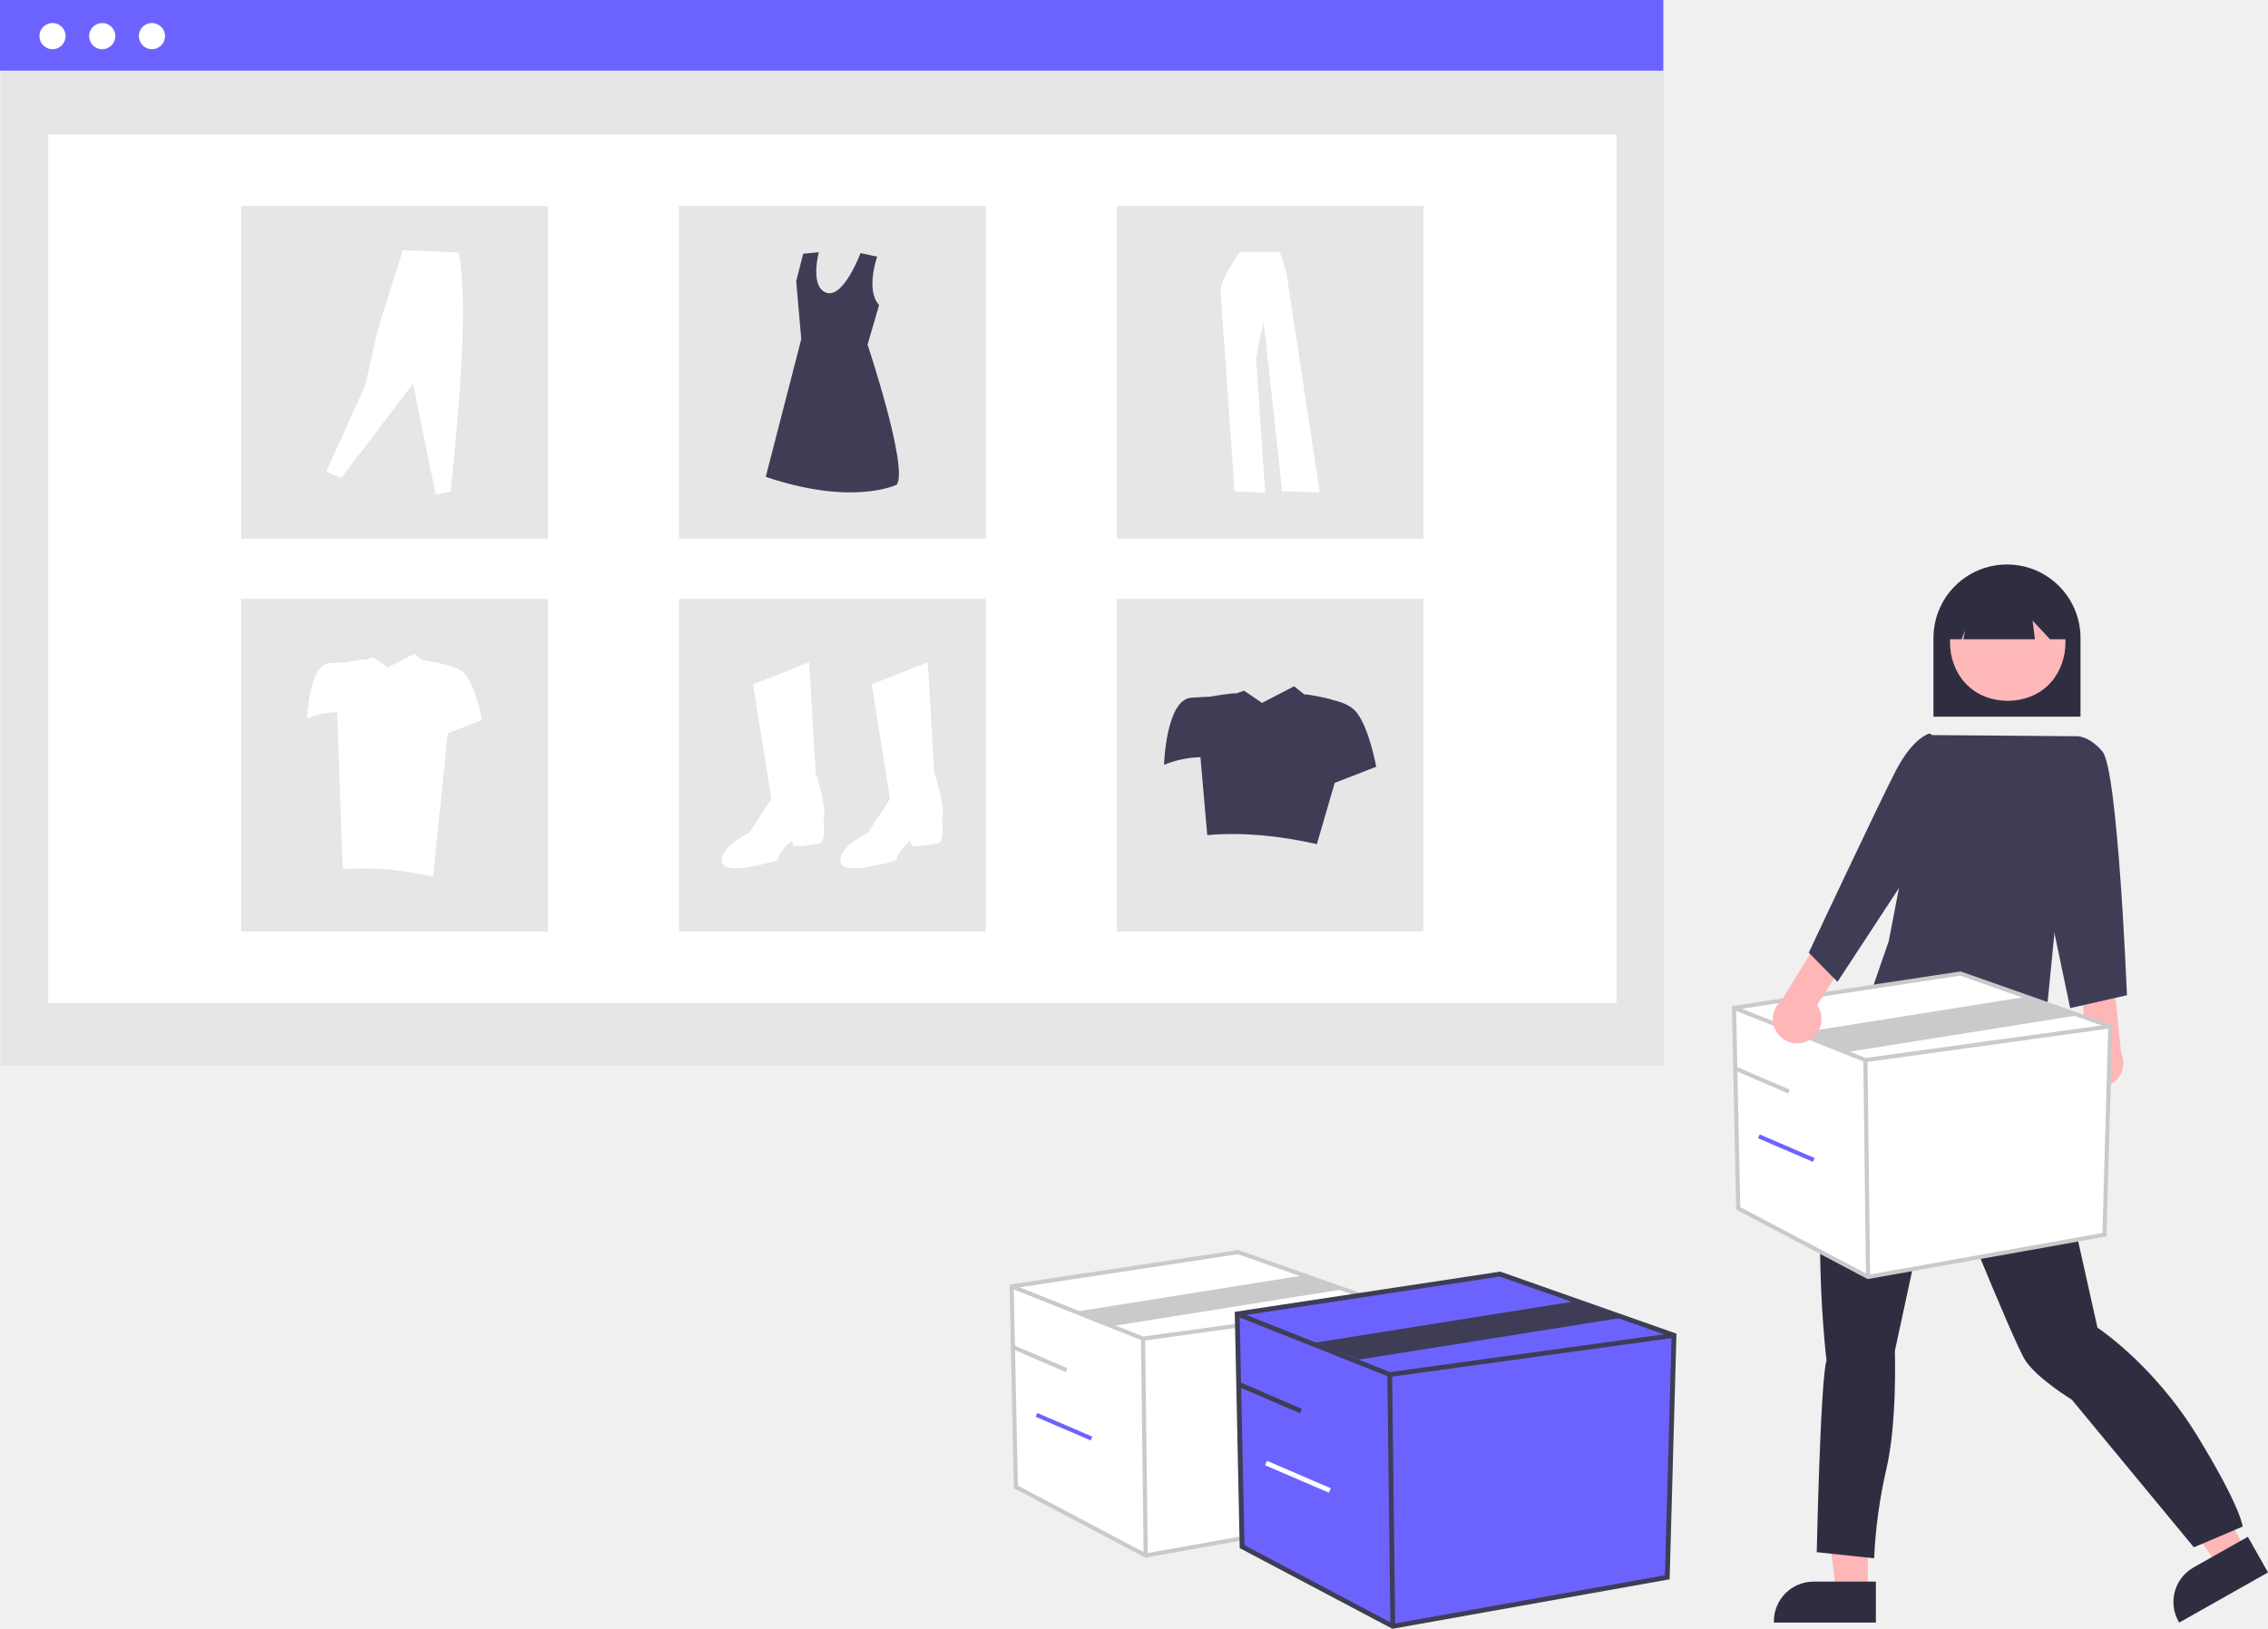
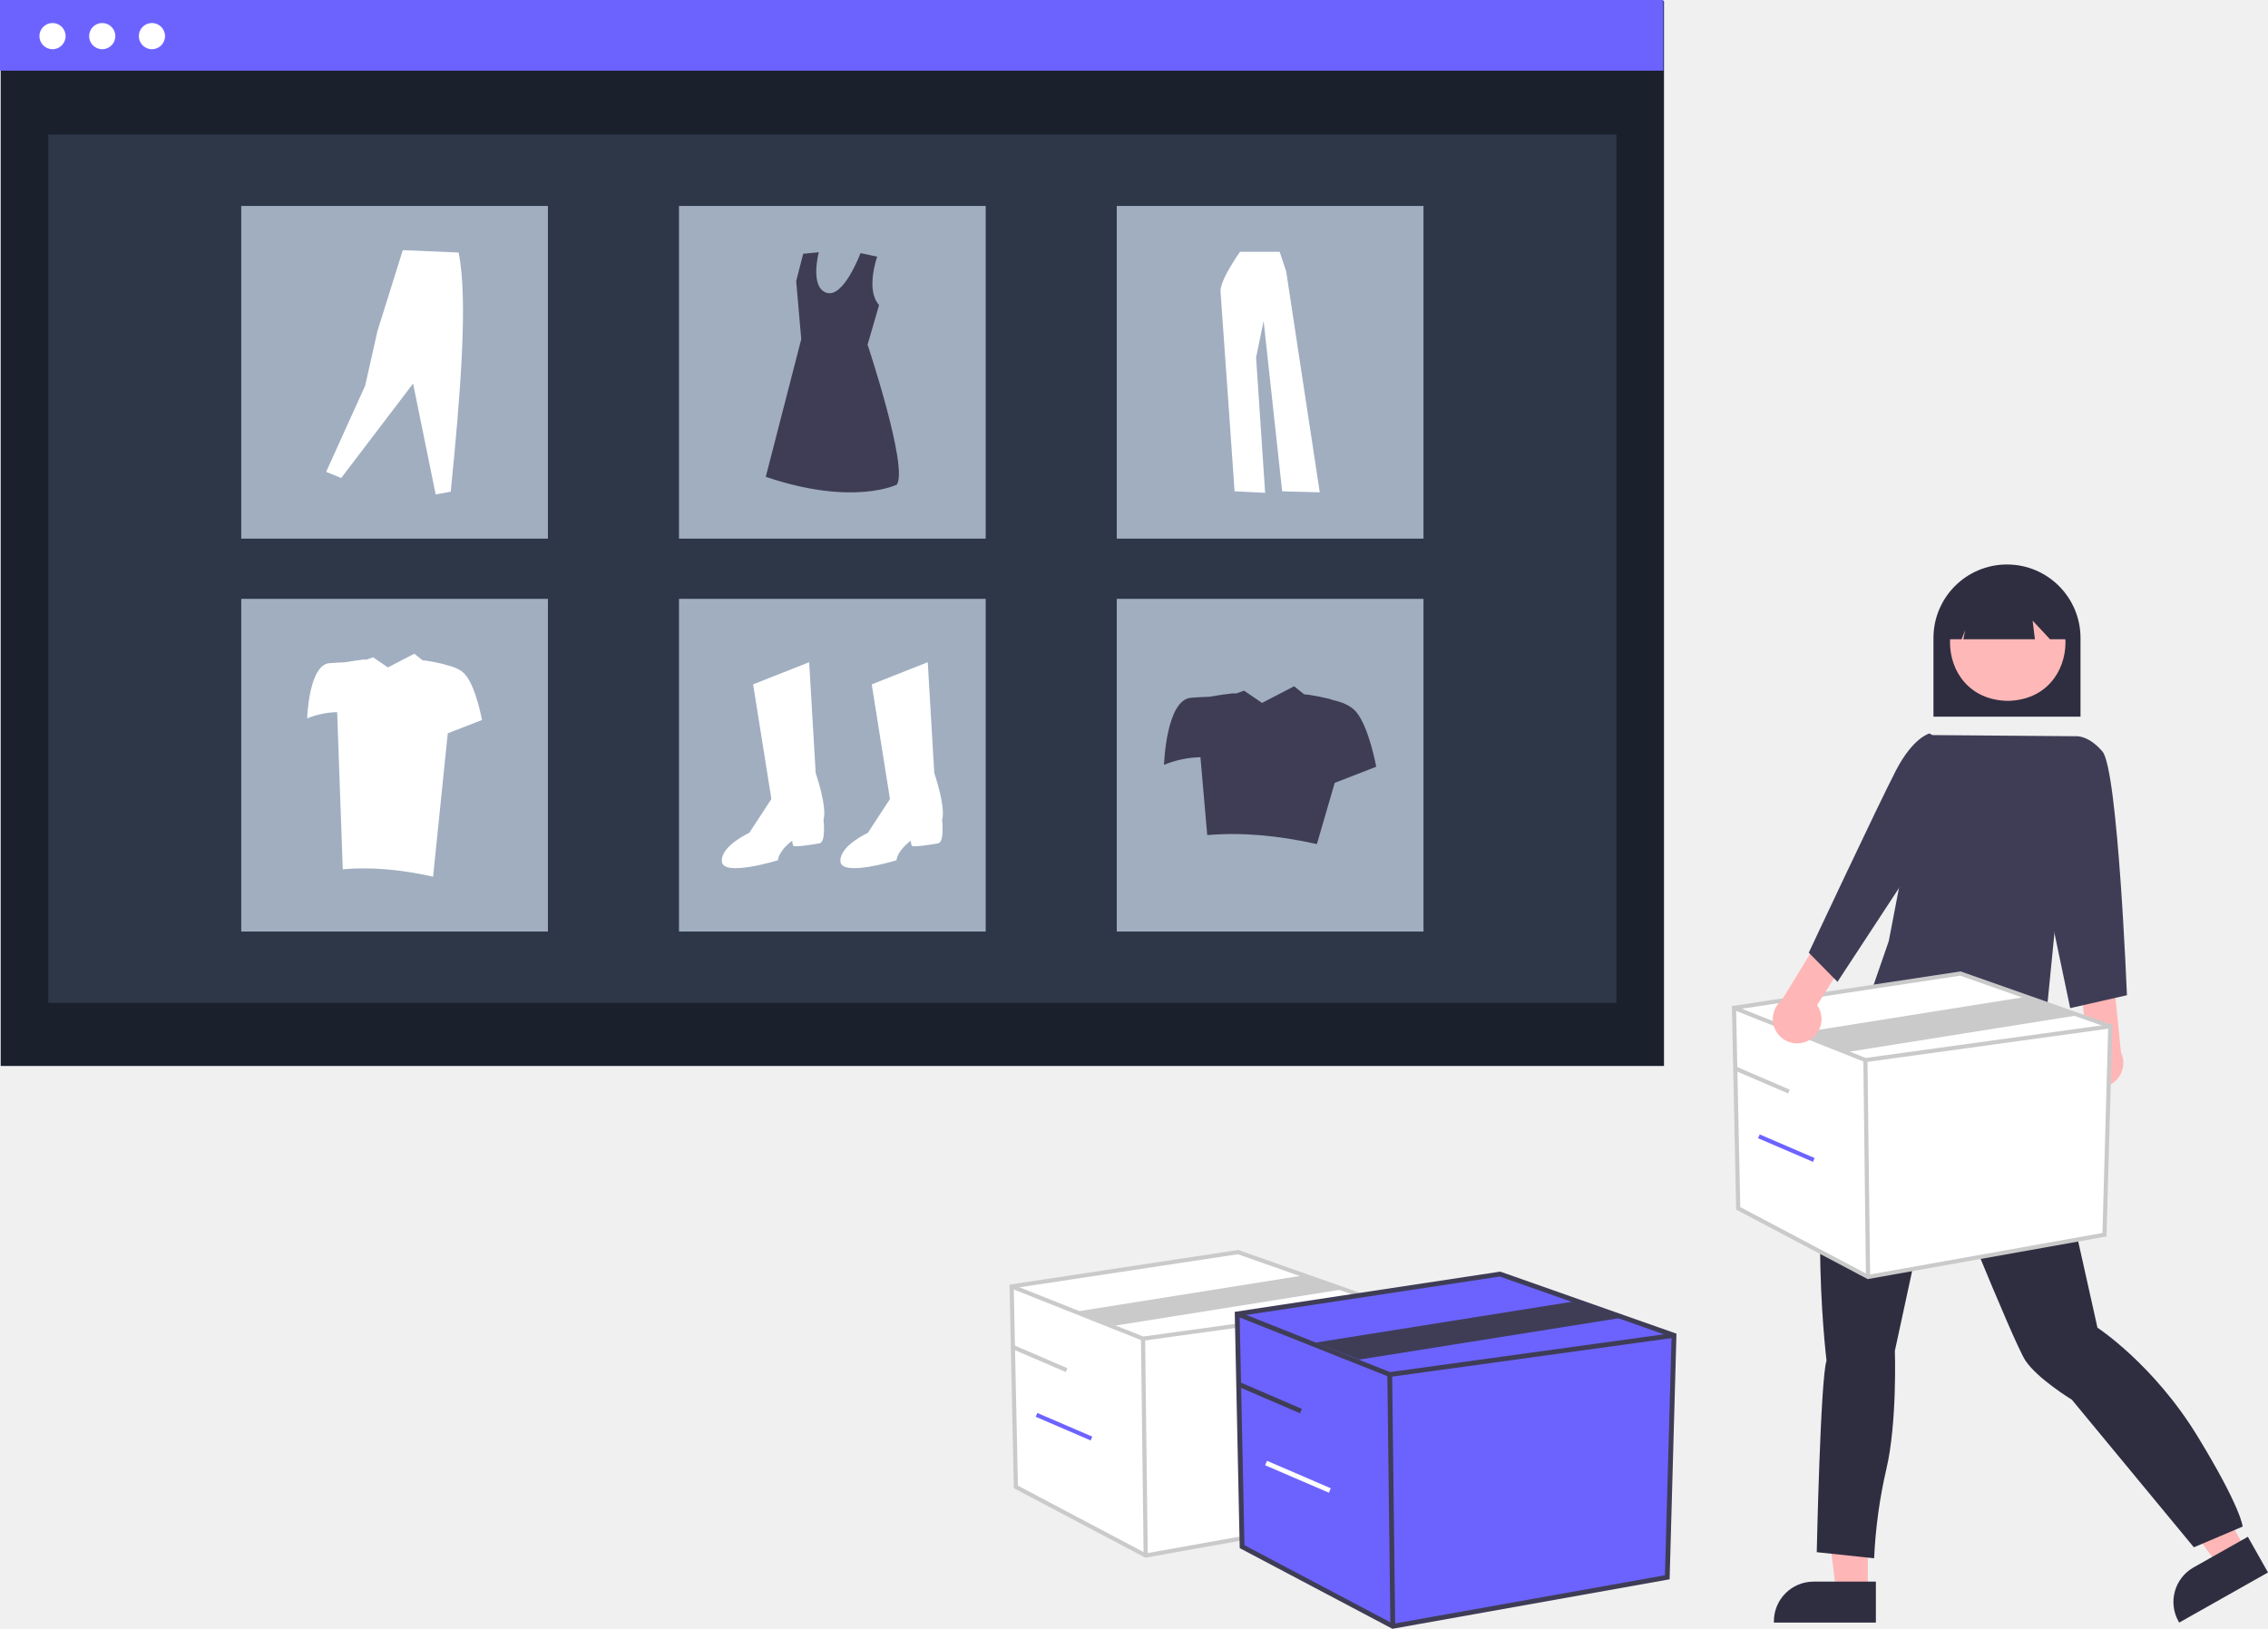
<svg xmlns="http://www.w3.org/2000/svg" data-name="Layer 1" width="879.125" height="631.485" viewBox="0 0 879.125 631.485">
-   <rect id="b93b1ef9-49b5-4354-905b-d9dddde45a10" data-name="Rectangle 338" x="0.275" y="0.365" width="644.725" height="412.91" fill="#e6e6e6" />
-   <rect id="ef7485f9-8ecd-46d9-949e-abdd8aa9e360" data-name="Rectangle 339" x="18.711" y="52.154" width="607.853" height="336.693" fill="#fff" />
+   <rect id="b93b1ef9-49b5-4354-905b-d9dddde45a10" data-name="Rectangle 338" x="0.275" y="0.365" width="644.725" height="412.91" fill="#1A202C" />
+   <rect id="ef7485f9-8ecd-46d9-949e-abdd8aa9e360" data-name="Rectangle 339" x="18.711" y="52.154" width="607.853" height="336.693" fill="#2D3748" />
  <rect id="b4c2a7ec-beab-40bc-b587-23a202562f78" data-name="Rectangle 340" width="644.725" height="27.39" fill="#6c63ff" />
  <circle id="bd6d3ebf-cb6f-4fcb-b7cd-ad5a287d3324" data-name="Ellipse 513" cx="20.355" cy="14.004" r="5.077" fill="#fff" />
  <circle id="efb1158e-7a7d-4adb-9063-fc7dc50c76d5" data-name="Ellipse 514" cx="39.624" cy="14.004" r="5.077" fill="#fff" />
  <circle id="b51f9e19-f36b-4f29-afd5-008bb0fc20dd" data-name="Ellipse 515" cx="58.893" cy="14.004" r="5.077" fill="#fff" />
-   <rect id="b636d421-4358-445b-b124-1d058e78c733" data-name="Rectangle 341" x="93.5" y="79.848" width="118.887" height="128.982" fill="#e6e6e6" />
-   <rect id="ab9c902d-64a9-4a2b-a9ec-6dc7022c80f6" data-name="Rectangle 342" x="263.193" y="79.848" width="118.887" height="128.982" fill="#e6e6e6" />
-   <rect id="f4a232af-026e-479b-8040-5c62e5965d9e" data-name="Rectangle 343" x="432.885" y="79.848" width="118.887" height="128.982" fill="#e6e6e6" />
-   <rect id="ada16aa4-f84d-4851-87ee-a2852d96226a" data-name="Rectangle 344" x="93.5" y="232.176" width="118.887" height="128.982" fill="#e6e6e6" />
-   <rect id="ebfcbe07-3b81-4d69-a4f5-6a8318d20e8d" data-name="Rectangle 345" x="263.193" y="232.176" width="118.887" height="128.982" fill="#e6e6e6" />
-   <rect id="ead16b6d-d132-49a9-a42f-1f570e523a46" data-name="Rectangle 346" x="432.885" y="232.176" width="118.887" height="128.982" fill="#e6e6e6" />
+   <rect id="b636d421-4358-445b-b124-1d058e78c733" data-name="Rectangle 341" x="93.5" y="79.848" width="118.887" height="128.982" fill="#A0AEC0" />
+   <rect id="ab9c902d-64a9-4a2b-a9ec-6dc7022c80f6" data-name="Rectangle 342" x="263.193" y="79.848" width="118.887" height="128.982" fill="#A0AEC0" />
+   <rect id="f4a232af-026e-479b-8040-5c62e5965d9e" data-name="Rectangle 343" x="432.885" y="79.848" width="118.887" height="128.982" fill="#A0AEC0" />
+   <rect id="ada16aa4-f84d-4851-87ee-a2852d96226a" data-name="Rectangle 344" x="93.5" y="232.176" width="118.887" height="128.982" fill="#A0AEC0" />
+   <rect id="ebfcbe07-3b81-4d69-a4f5-6a8318d20e8d" data-name="Rectangle 345" x="263.193" y="232.176" width="118.887" height="128.982" fill="#A0AEC0" />
+   <rect id="ead16b6d-d132-49a9-a42f-1f570e523a46" data-name="Rectangle 346" x="432.885" y="232.176" width="118.887" height="128.982" fill="#A0AEC0" />
  <path id="ab8ff6e3-f37e-4992-8347-ee905fdba816-70" data-name="Path 2643" d="M452.365,399.583l21.722-8.588,2.526,42.939s4.546,13.134,3.031,18.186c0,0,1.01,8.588-1.516,9.093s-9.6,1.516-10.1,1.01-.505-2.021-.505-2.021-5.052,3.536-5.557,7.577c0,0-21.217,6.567-21.722.505s10.608-11.114,10.608-11.114l8.588-13.134Z" transform="translate(-160.4375 -134.2577)" fill="#fff" />
  <path id="e647835b-1773-4993-9de9-376235a5ef39-71" data-name="Path 2644" d="M498.337,399.583l21.719-8.588,2.526,42.939s4.546,13.134,3.031,18.186c0,0,1.01,8.588-1.516,9.093s-9.6,1.516-10.1,1.01-.505-2.021-.505-2.021-5.052,3.536-5.557,7.577c0,0-21.217,6.567-21.722.505s10.608-11.114,10.608-11.114l8.588-13.134Z" transform="translate(-160.4375 -134.2577)" fill="#fff" />
  <path id="ee50e840-b8e9-4cc0-9b2e-64e12816c6e5-72" data-name="Path 2645" d="M500.459,233.768s-4.625,12.924.734,18.752l-4.468,15.353s15.874,47.622,11.339,54.274c0,0-16.932,8.466-50.8-3.024l13.757-53.367-1.965-22.526,2.721-10.583,6.047-.6s-3.628,13.606,3.024,15.723,13.141-15.383,13.141-15.383Z" transform="translate(-160.4375 -134.2577)" fill="#3f3d56" />
  <path id="b668efb4-5504-4326-941b-9be143c4d030-73" data-name="Path 2646" d="M286.858,317.195l5.837,2.388,27.858-36.613,8.755,42.98,5.837-1.061c3.744-37.055,6.8-74.85,3.051-92.726l-21.623-.929-9.816,31.311-4.776,21.225Z" transform="translate(-160.4375 -134.2577)" fill="#fff" />
  <path id="b699d661-049e-451c-8a7e-64343ac1c335-74" data-name="Path 2647" d="M641.115,231.87s-7.966,11.074-7.577,15.543,5.44,77.327,5.44,77.327l11.852.583-3.5-52.458,2.914-14.183,7.189,66.058,14.572.389-13.017-85.681-2.526-7.577Z" transform="translate(-160.4375 -134.2577)" fill="#fff" />
  <path id="a4f25674-ecb7-42aa-ae9a-d508200b11eb-75" data-name="Path 2648" d="M686.138,410.276c-2.115-2.538-5.751-3.91-9.242-4.652.1-.317-10.618-2.532-10.8-2.076l-4.041-3.219-12.417,6.447-6.977-4.75-3.241,1.15c.132-.572-10.061,1.194-10.061,1.194-1.947.07-4.434.192-7.218.406-9.749.75-10.5,26-10.5,26a39.85,39.85,0,0,1,14.113-2.955l2.635,30.2c13.553-1.162,27.767.19,42.5,3.5l6.909-23.74,16.089-6.257S691.138,416.275,686.138,410.276Z" transform="translate(-160.4375 -134.2577)" fill="#3f3d56" />
  <path id="b6d7fb25-d94e-4ba0-9382-3f72a4c565e4-76" data-name="Path 2649" d="M340.878,395.895c-1.743-2.091-4.738-3.222-7.615-3.833.086-.262-8.749-2.086-8.9-1.71l-3.33-2.652-10.229,5.312-5.749-3.913-2.67.948c.109-.471-8.29.983-8.29.983-1.6.058-3.654.158-5.947.335-8.033.618-8.651,21.421-8.651,21.421a32.837,32.837,0,0,1,11.629-2.435l2.171,60.914c11.167-.958,22.879.157,35.015,2.884l5.692-55.59,13.257-5.155S344.997,400.84,340.878,395.895Z" transform="translate(-160.4375 -134.2577)" fill="#fff" />
  <path id="abb48a01-b3b6-4bc9-9e6f-5cc93133d8eb-77" data-name="Path 2682" d="M909.888,412.109h57v-30.5a28.5,28.5,0,1,0-57,0Z" transform="translate(-160.4375 -134.2577)" fill="#2f2e41" />
  <path id="f1b40e10-dbea-4491-93e9-bf21ee1afe95-78" data-name="Path 2683" d="M884.442,751.453h-12.259l-5.833-47.292h18.094Z" transform="translate(-160.4375 -134.2577)" fill="#ffb6b6" />
  <path id="f19e2682-d3fb-40a9-8809-be7b68a78ac9-79" data-name="Path 2684" d="M887.57,747.45h-24.145a15.387,15.387,0,0,0-15.386,15.385v.5h39.531Z" transform="translate(-160.4375 -134.2577)" fill="#2f2e41" />
  <path id="b3618d44-3857-42e4-aed2-10e127155f21-80" data-name="Path 2685" d="M1030.997,735.092l-10.676,6.027-28.328-38.311,15.757-8.895Z" transform="translate(-160.4375 -134.2577)" fill="#ffb6b6" />
  <path id="a172411a-a77d-4e4f-ac70-c8342021cfb1-81" data-name="Path 2686" d="M1031.752,730.069l-21.025,11.866h0a15.387,15.387,0,0,0-5.834,20.963l.246.435,34.424-19.433Z" transform="translate(-160.4375 -134.2577)" fill="#2f2e41" />
  <path id="bd1532c7-07e2-44c0-82ff-fc8e0d37942d-82" data-name="Path 2687" d="M952.642,538.782l.946,4.73s2.838,2.838,1.419,4.257-.946,8.042-.946,8.042c.794,12.076,16.573,79.936,19.395,93.189,0,0,21.76,14.191,38.789,42.1s17.5,35.005,17.5,35.005l-18.918,8.043-47.3-57.238s-13.245-8.042-17.976-15.137-34.064-80.418-34.064-80.418l-16.56,76.633s.946,27.909-3.311,45.885a192.522,192.522,0,0,0-4.73,34.532l-22.233-2.365s1.419-67.172,3.784-74.268c0,0-9.934-81.836,9.934-114.476l16.012-42.687,15.682-6.036Z" transform="translate(-160.4375 -134.2577)" fill="#2f2e41" />
  <path id="e2a54528-859f-4f0e-9aca-6130773a8d3b-83" data-name="Path 2688" d="M938.682,360.565c-29.847.51-29.842,44.907,0,45.412C968.527,405.467,968.523,361.07,938.682,360.565Z" transform="translate(-160.4375 -134.2577)" fill="#ffb8b8" />
  <path id="aeace49c-5333-476f-965d-52da8fac2318-84" data-name="Path 2689" d="M915.711,382.093h5.073l1.381-3.454-.691,3.454h27.745l-.9-7.227,6.744,7.227h6.727v-3.916a23.038,23.038,0,1,0-46.076-.033v.033Z" transform="translate(-160.4375 -134.2577)" fill="#2f2e41" />
  <path id="aa5a3aa9-e50b-4b43-b42d-0c1415925835-85" data-name="Path 2690" d="M907.904,419.235l56.4.457-11.916,120.917s-65.959-3.481-66-23.614l6.179-17.891Z" transform="translate(-160.4375 -134.2577)" fill="#3f3d56" />
  <path id="aca4d347-909c-4b66-b72e-6bb1477aee43-86" data-name="Path 2693" d="M966.727,552.298a9.377,9.377,0,0,1,2.7-14.122l-2.451-21.287,12.573-4.645,3.039,30.111a9.428,9.428,0,0,1-15.861,9.943Z" transform="translate(-160.4375 -134.2577)" fill="#ffb6b6" />
  <path id="eab38d24-ad2d-4cbe-aaaa-db975580c866-87" data-name="Path 2694" d="M956.888,430.109l7.421-10.373s5.079-1.127,11.079,5.873,9.5,94.5,9.5,94.5l-22,5-13-62Z" transform="translate(-160.4375 -134.2577)" fill="#3f3d56" />
  <polygon points="672.135 390.739 673.771 468.476 724.096 495.071 815.744 478.705 817.995 397.899 759.896 377.441 672.135 390.739" fill="#fff" />
  <path d="M884.402,630.168,833.415,603.223l-1.661-78.916,88.658-13.433.189.066L979.252,531.593l-2.285,82.046ZM835.002,602.244l49.662,26.245,90.732-16.202,2.216-79.566L920.256,512.523,833.39,525.685Z" transform="translate(-160.4375 -134.2577)" fill="#cacaca" />
  <polygon points="722.973 411.816 722.776 411.738 671.838 391.485 672.431 389.992 723.173 410.166 817.885 397.103 818.105 398.695 722.973 411.816" fill="#cacaca" />
  <rect x="883.218" y="545.246" width="1.607" height="84.086" transform="translate(-167.5157 -123.4613) rotate(-0.69695)" fill="#cacaca" />
  <polygon points="716.536 407.792 698.174 400.348 786.569 386.263 804.931 393.706 716.536 407.792" fill="#cacaca" />
  <rect x="842.417" y="541.277" width="1.607" height="23.186" transform="translate(-158.4769 974.4608) rotate(-66.70554)" fill="#cacaca" />
  <rect x="852.06" y="567.797" width="1.607" height="23.186" transform="translate(-177.0052 999.3509) rotate(-66.70554)" fill="#6c63ff" />
  <polygon points="392.135 498.739 393.771 576.476 444.096 603.071 535.744 586.705 537.995 505.899 479.896 485.441 392.135 498.739" fill="#fff" />
  <path d="M604.402,738.168,553.415,711.223l-1.661-78.916,88.658-13.433.189.066L699.252,639.593l-2.285,82.046ZM555.002,710.244l49.662,26.245,90.732-16.202,2.216-79.566L640.256,620.523,553.39,633.685Z" transform="translate(-160.4375 -134.2577)" fill="#cacaca" />
  <polygon points="442.973 519.816 442.776 519.738 391.838 499.485 392.431 497.992 443.173 518.166 537.885 505.103 538.105 506.695 442.973 519.816" fill="#cacaca" />
  <rect x="603.218" y="653.246" width="1.607" height="84.086" transform="translate(-168.8501 -126.8591) rotate(-0.69695)" fill="#cacaca" />
  <polygon points="432.088 513.962 418.174 508.348 506.569 494.263 520.482 499.877 432.088 513.962" fill="#cacaca" />
  <rect x="562.417" y="649.277" width="1.607" height="23.186" transform="translate(-426.9454 782.5758) rotate(-66.70554)" fill="#cacaca" />
  <rect x="572.06" y="675.797" width="1.607" height="23.186" transform="translate(-445.4736 807.4659) rotate(-66.70554)" fill="#6c63ff" />
  <polygon points="479.563 509.397 481.463 599.638 539.882 630.51 646.271 611.512 648.883 517.709 581.44 493.961 479.563 509.397" fill="#6c63ff" />
  <path d="M700.167,765.742l-59.188-31.278-1.929-91.608,102.918-15.594.219.077L810.272,651.312l-2.652,95.242ZM642.821,733.327l57.65,30.466,105.326-18.808,2.572-92.364-66.582-23.445-100.837,15.278Z" transform="translate(-160.4375 -134.2577)" fill="#3f3d56" />
  <polygon points="538.578 533.865 538.35 533.774 479.218 510.264 479.907 508.53 538.81 531.949 648.755 516.785 649.01 518.633 538.578 533.865" fill="#3f3d56" />
  <rect x="698.792" y="667.161" width="1.866" height="97.61" transform="translate(-169.0945 -125.6935) rotate(-0.69695)" fill="#3f3d56" />
  <polygon points="526.888 527.112 509.79 520.553 612.402 504.202 629.501 510.761 526.888 527.112" fill="#3f3d56" />
  <rect x="651.428" y="662.554" width="1.866" height="26.916" transform="translate(-386.9633 873.6041) rotate(-66.70554)" fill="#3f3d56" />
  <rect x="662.623" y="693.339" width="1.866" height="26.916" transform="translate(-408.4716 902.4975) rotate(-66.70554)" fill="#fff" />
  <path id="af1e2e82-f248-43bd-a869-489ddf745161-88" data-name="Path 2691" d="M861.105,537.851a9.377,9.377,0,0,0,3.673-13.9l11.422-18.13-9.324-9.628-15.771,25.829a9.428,9.428,0,0,0,10,15.83Z" transform="translate(-160.4375 -134.2577)" fill="#ffb6b6" />
  <path id="ed6195a6-5e50-4e12-8380-54bfefa6b2ae-89" data-name="Path 2692" d="M916.571,424.001l-8.183-5.392s-6.315,1.416-13.031,14.334-33.8,70.672-33.8,70.672l11.133,11.3,29.7-45.309Z" transform="translate(-160.4375 -134.2577)" fill="#3f3d56" />
</svg>
